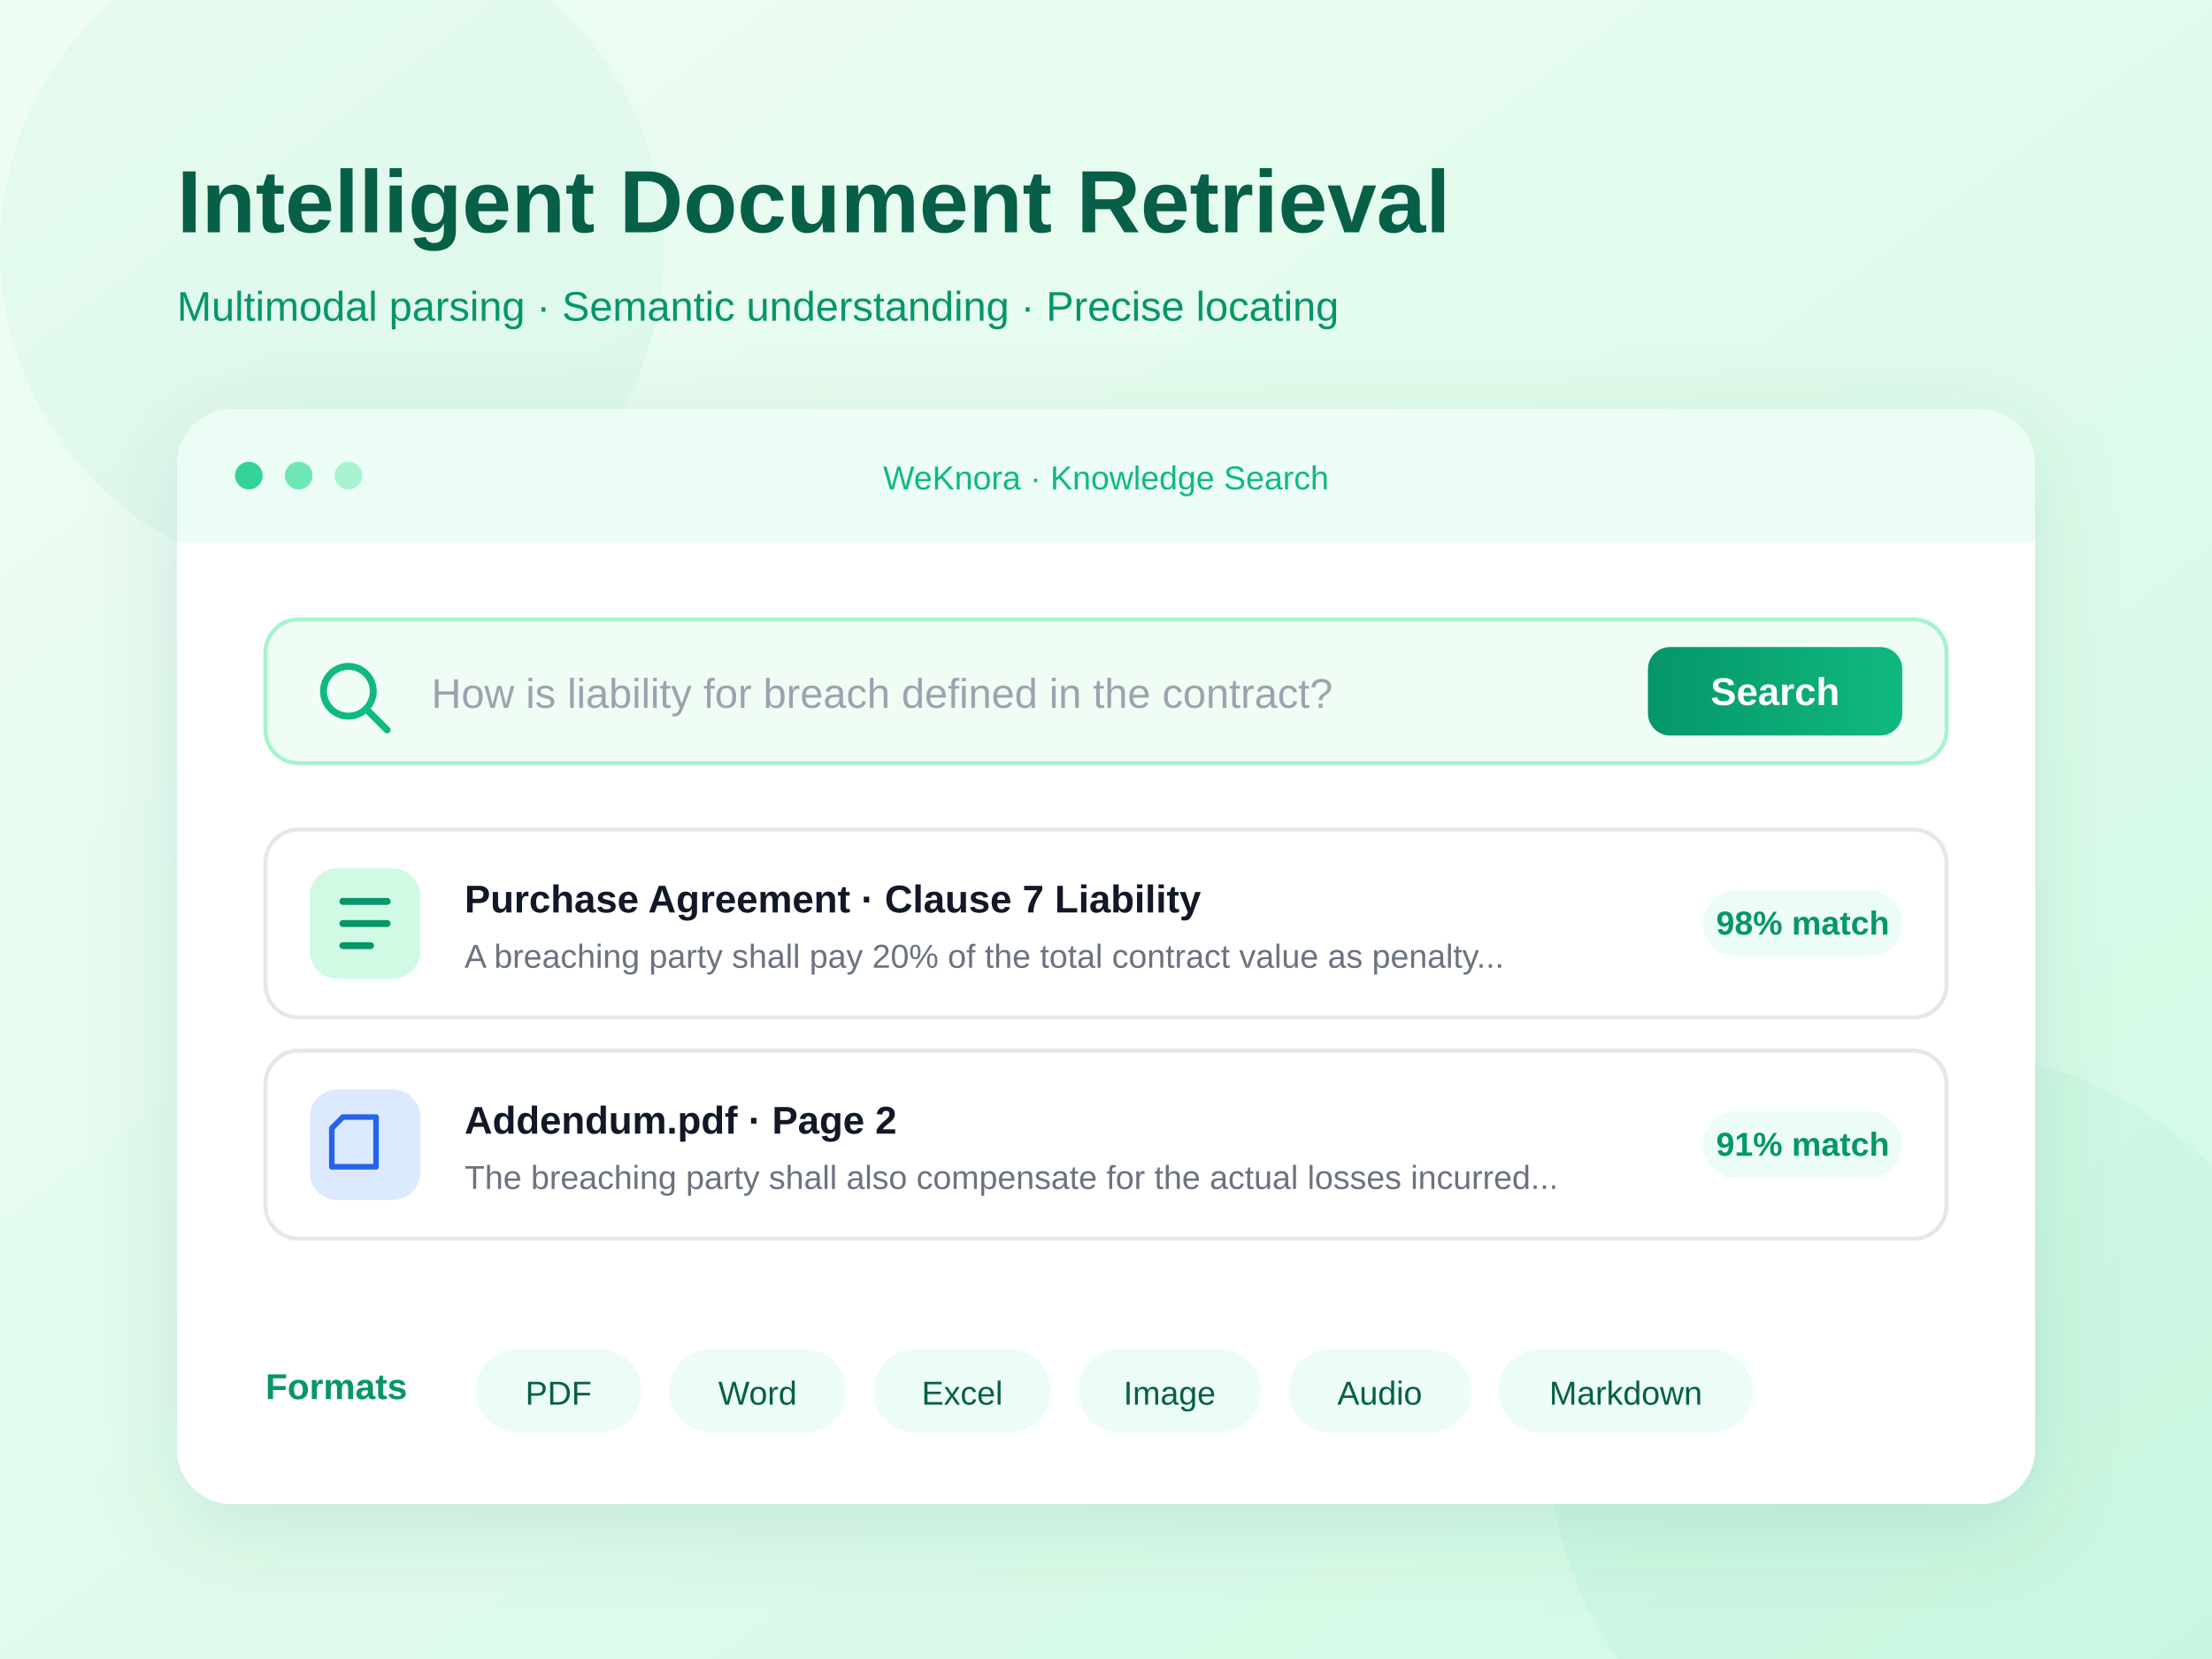
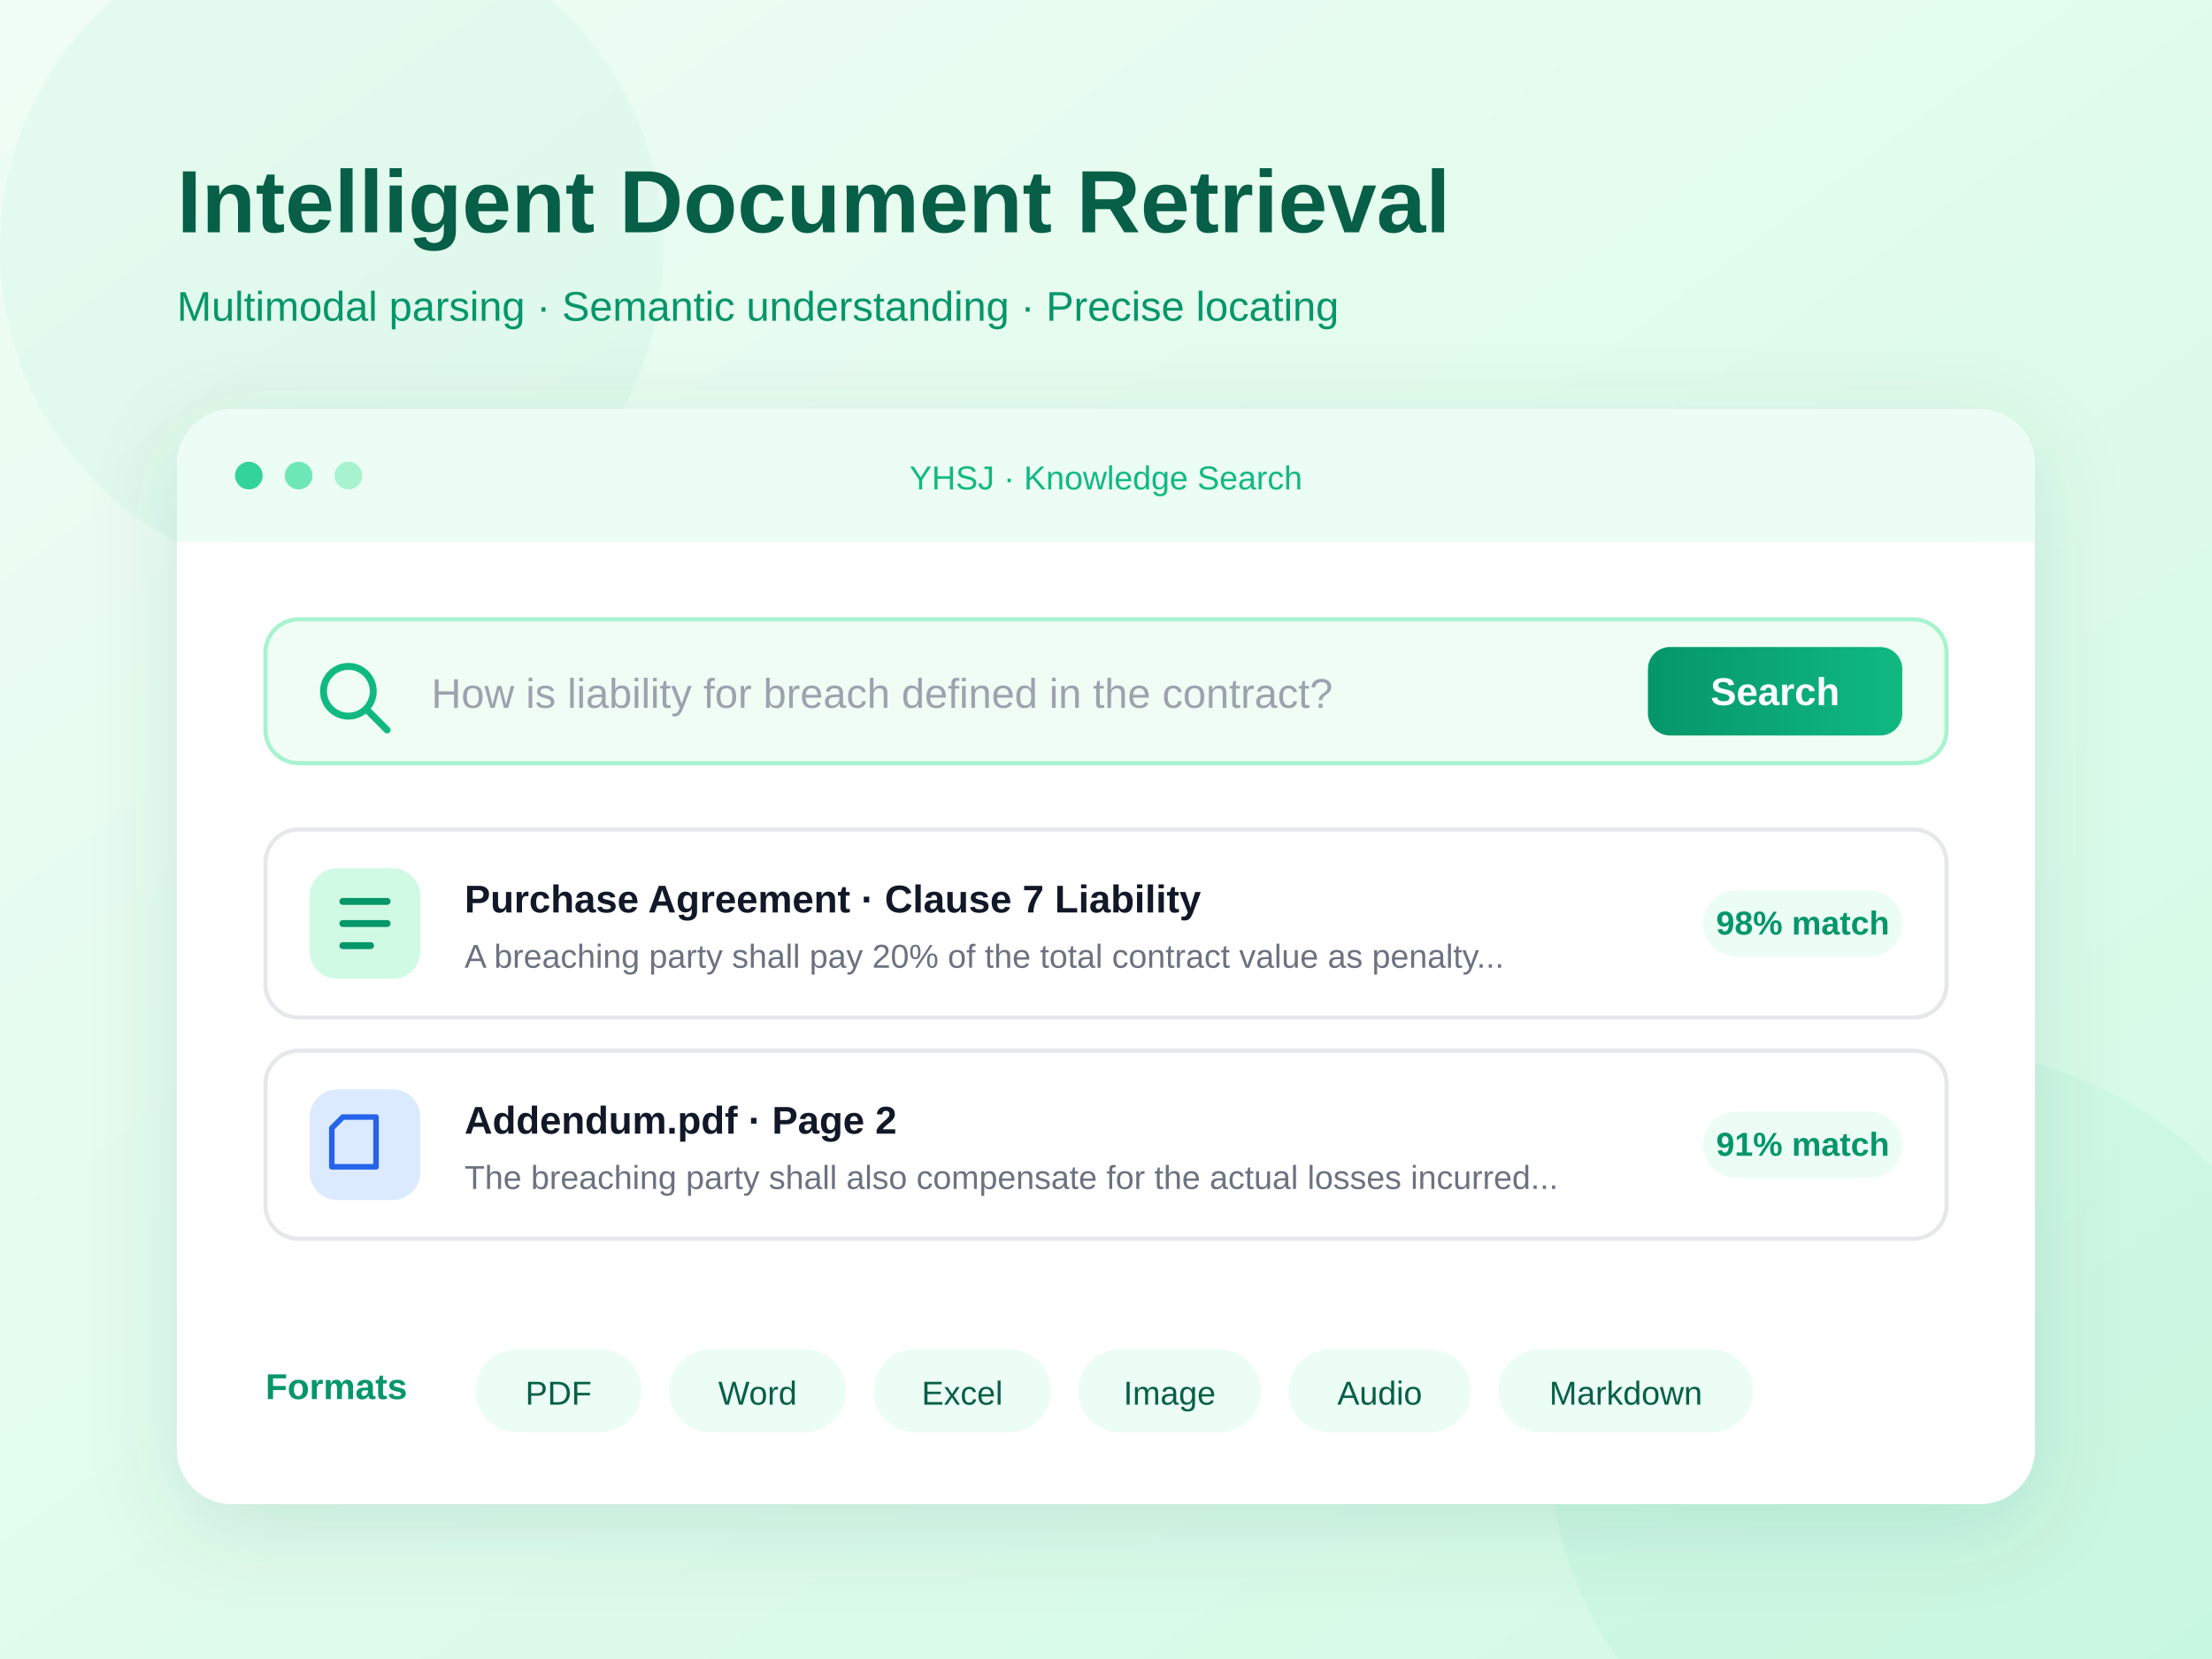
<svg xmlns="http://www.w3.org/2000/svg" viewBox="0 0 800 600">
  <defs>
    <linearGradient id="bg1" x1="0%" y1="0%" x2="100%" y2="100%">
      <stop offset="0%" stop-color="#F0FDF4" />
      <stop offset="100%" stop-color="#D1FAE5" />
    </linearGradient>
    <linearGradient id="brand1" x1="0%" y1="0%" x2="100%" y2="0%">
      <stop offset="0%" stop-color="#059669" />
      <stop offset="100%" stop-color="#10B981" />
    </linearGradient>
    <filter id="soft1" x="-20%" y="-20%" width="140%" height="140%">
      <feDropShadow dx="0" dy="8" stdDeviation="16" flood-color="#065F46" flood-opacity="0.12" />
    </filter>
  </defs>
  <rect width="800" height="600" fill="url(#bg1)" />
  <circle cx="120" cy="90" r="120" fill="#10B981" opacity="0.05" />
  <circle cx="700" cy="520" r="140" fill="#34D399" opacity="0.06" />
  <text x="64" y="84" font-family="Arial, sans-serif" font-size="32" font-weight="700" fill="#065F46">Intelligent Document Retrieval</text>
  <text x="64" y="116" font-family="Arial, sans-serif" font-size="15" fill="#059669">Multimodal parsing · Semantic understanding · Precise locating</text>
  <g filter="url(#soft1)">
    <rect x="64" y="148" width="672" height="396" rx="20" fill="#FFFFFF" />
  </g>
  <rect x="64" y="148" width="672" height="48" rx="20" fill="#ECFDF5" />
  <rect x="64" y="176" width="672" height="20" fill="#ECFDF5" />
  <circle cx="90" cy="172" r="5" fill="#34D399" />
  <circle cx="108" cy="172" r="5" fill="#6EE7B7" />
  <circle cx="126" cy="172" r="5" fill="#A7F3D0" />
-   <text x="400" y="177" font-family="Arial, sans-serif" font-size="12" fill="#10B981" text-anchor="middle">WeKnora · Knowledge Search</text>
+   <text x="400" y="177" font-family="Arial, sans-serif" font-size="12" fill="#10B981" text-anchor="middle">YHSJ · Knowledge Search</text>
  <g transform="translate(96, 224)">
    <rect width="608" height="52" rx="12" fill="#F0FDF4" stroke="#A7F3D0" stroke-width="1.5" />
    <circle cx="30" cy="26" r="9" fill="none" stroke="#10B981" stroke-width="2.5" />
    <line x1="37" y1="33" x2="44" y2="40" stroke="#10B981" stroke-width="2.5" stroke-linecap="round" />
    <text x="60" y="32" font-family="Arial, sans-serif" font-size="15" fill="#9CA3AF">How is liability for breach defined in the contract?</text>
    <rect x="500" y="10" width="92" height="32" rx="8" fill="url(#brand1)" />
    <text x="546" y="31" font-family="Arial, sans-serif" font-size="14" font-weight="600" fill="#FFFFFF" text-anchor="middle">Search</text>
  </g>
  <g transform="translate(96, 300)">
    <rect width="608" height="68" rx="12" fill="#FFFFFF" stroke="#E5E7EB" stroke-width="1.5" />
    <rect x="16" y="14" width="40" height="40" rx="10" fill="#D1FAE5" />
    <path d="M28 26 H44 M28 34 H44 M28 42 H38" stroke="#059669" stroke-width="2.5" stroke-linecap="round" />
    <text x="72" y="30" font-family="Arial, sans-serif" font-size="14" font-weight="600" fill="#111827">Purchase Agreement · Clause 7 Liability</text>
    <text x="72" y="50" font-family="Arial, sans-serif" font-size="12" fill="#6B7280">A breaching party shall pay 20% of the total contract value as penalty...</text>
    <rect x="520" y="22" width="72" height="24" rx="12" fill="#ECFDF5" />
    <text x="556" y="38" font-family="Arial, sans-serif" font-size="12" font-weight="600" fill="#059669" text-anchor="middle">98% match</text>
  </g>
  <g transform="translate(96, 380)">
    <rect width="608" height="68" rx="12" fill="#FFFFFF" stroke="#E5E7EB" stroke-width="1.5" />
    <rect x="16" y="14" width="40" height="40" rx="10" fill="#DBEAFE" />
    <path d="M28 24 h12 v18 h-16 v-14 z" fill="none" stroke="#2563EB" stroke-width="2" stroke-linejoin="round" />
    <text x="72" y="30" font-family="Arial, sans-serif" font-size="14" font-weight="600" fill="#111827">Addendum.pdf · Page 2</text>
    <text x="72" y="50" font-family="Arial, sans-serif" font-size="12" fill="#6B7280">The breaching party shall also compensate for the actual losses incurred...</text>
    <rect x="520" y="22" width="72" height="24" rx="12" fill="#ECFDF5" />
    <text x="556" y="38" font-family="Arial, sans-serif" font-size="12" font-weight="600" fill="#059669" text-anchor="middle">91% match</text>
  </g>
  <g transform="translate(96, 472)">
    <text x="0" y="34" font-family="Arial, sans-serif" font-size="13" font-weight="600" fill="#059669">Formats</text>
    <g font-family="Arial, sans-serif" font-size="12" fill="#065F46" text-anchor="middle">
      <rect x="76" y="16" width="60" height="30" rx="15" fill="#ECFDF5" />
      <text x="106" y="36">PDF</text>
      <rect x="146" y="16" width="64" height="30" rx="15" fill="#ECFDF5" />
      <text x="178" y="36">Word</text>
      <rect x="220" y="16" width="64" height="30" rx="15" fill="#ECFDF5" />
      <text x="252" y="36">Excel</text>
      <rect x="294" y="16" width="66" height="30" rx="15" fill="#ECFDF5" />
      <text x="327" y="36">Image</text>
      <rect x="370" y="16" width="66" height="30" rx="15" fill="#ECFDF5" />
      <text x="403" y="36">Audio</text>
      <rect x="446" y="16" width="92" height="30" rx="15" fill="#ECFDF5" />
      <text x="492" y="36">Markdown</text>
    </g>
  </g>
</svg>
